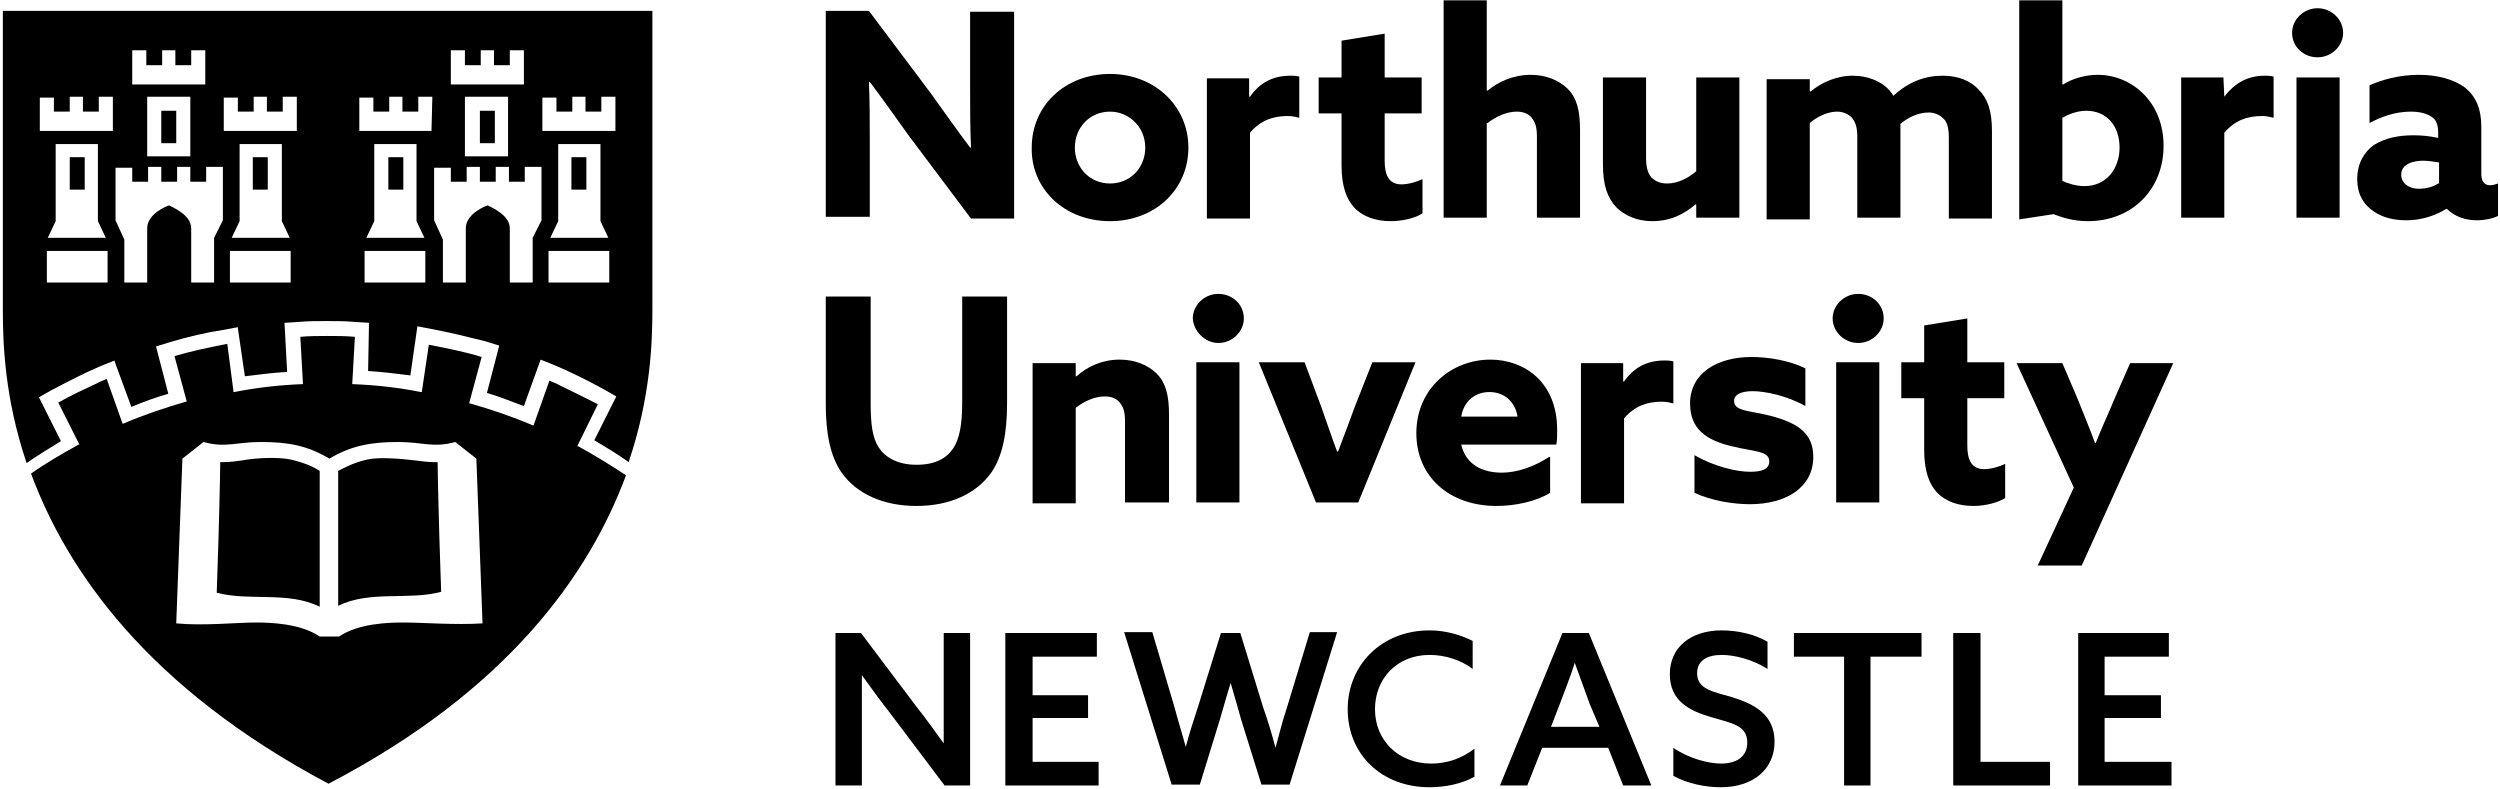
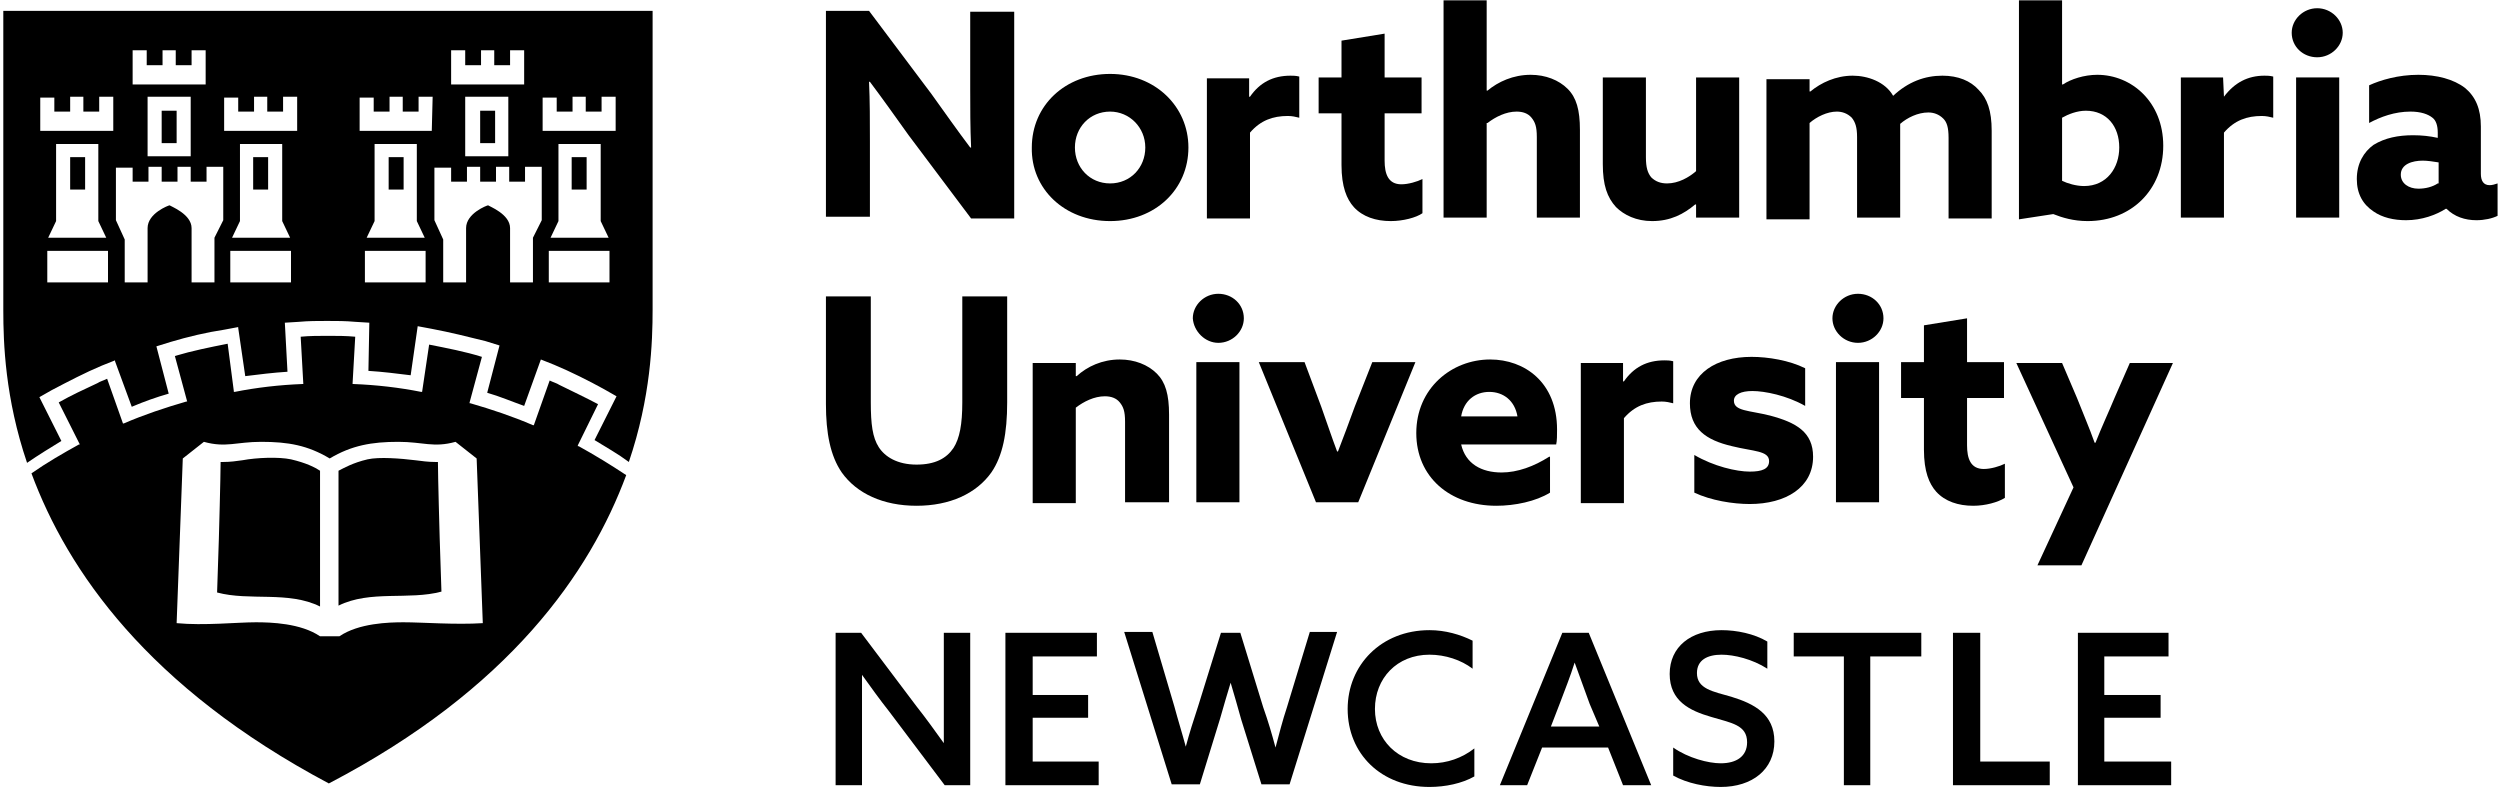
- <svg xmlns="http://www.w3.org/2000/svg" width="260" height="82" viewBox="0 0 260 82" fill="black">
+ <svg xmlns="http://www.w3.org/2000/svg" width="203" height="64" viewBox="0 0 260 82" fill="black">
  <g clip-path="url(#clip0_45_151)">
    <path d="M90.457 14.708C90.457 12.612 90.457 10.516 90.366 8.511H90.457C91.83 10.334 93.112 12.157 94.485 14.07L100.984 22.728H105.469V1.221H100.892V9.149C100.892 11.245 100.892 13.25 100.984 15.346H100.892C99.519 13.524 98.238 11.701 96.865 9.787L90.366 1.13H85.881V22.546H90.457V14.708Z" />
    <path d="M115.446 23.001C120.114 23.001 123.593 19.721 123.593 15.346C123.593 11.063 120.114 7.691 115.446 7.691C110.778 7.691 107.3 10.972 107.3 15.346C107.208 19.63 110.686 23.001 115.446 23.001ZM115.446 11.61C117.46 11.61 119.107 13.25 119.107 15.346C119.107 17.442 117.551 19.083 115.446 19.083C113.341 19.083 111.785 17.442 111.785 15.346C111.785 13.25 113.341 11.61 115.446 11.61Z" />
    <path d="M130 13.797C131.098 12.521 132.38 12.066 133.936 12.066C134.394 12.066 134.76 12.157 135.126 12.248V7.965C134.76 7.873 134.485 7.873 134.211 7.873C132.38 7.873 131.007 8.603 130 10.061H129.909V8.147H125.515V22.728H130V13.797Z" />
    <path d="M139.52 17.169C139.52 19.447 140.069 20.723 140.801 21.543C141.716 22.546 143.089 23.001 144.645 23.001C145.927 23.001 147.3 22.637 147.941 22.181V18.627C147.391 18.901 146.476 19.174 145.744 19.174C144.371 19.174 144.005 18.08 144.005 16.713V11.792H147.849V8.056H144.005V3.499L139.52 4.228V8.056H137.14V11.792H139.52V17.169Z" />
    <path d="M154.714 12.795C155.538 12.157 156.636 11.61 157.735 11.61C158.375 11.61 158.925 11.792 159.291 12.248C159.657 12.704 159.84 13.159 159.84 14.253V22.637H164.325V13.524C164.325 11.428 163.959 10.152 163.044 9.24C162.128 8.329 160.755 7.782 159.199 7.782C157.369 7.782 155.813 8.511 154.714 9.423H154.623V0.036H150.137V22.637H154.623V12.795H154.714Z" />
    <path d="M171.831 23.001C173.753 23.001 175.126 22.272 176.316 21.27H176.408V22.637H180.893V8.056H176.408V17.807C175.675 18.445 174.577 19.083 173.387 19.083C172.746 19.083 172.197 18.9 171.739 18.445C171.373 17.989 171.19 17.442 171.19 16.349V8.056H166.705V17.078C166.705 19.265 167.163 20.541 168.078 21.543C168.902 22.363 170.183 23.001 171.831 23.001Z" />
    <path d="M188.216 12.795C188.948 12.157 190.046 11.61 191.053 11.61C191.602 11.61 192.151 11.792 192.609 12.248C192.975 12.704 193.158 13.25 193.158 14.253V22.637H197.643V13.524C197.643 13.341 197.643 13.068 197.643 12.886C198.376 12.248 199.474 11.701 200.573 11.701C201.122 11.701 201.671 11.883 202.129 12.339C202.495 12.704 202.678 13.25 202.678 14.344V22.728H207.163V13.615C207.163 11.519 206.705 10.243 205.79 9.332C204.966 8.42 203.685 7.873 202.037 7.873C200.206 7.873 198.467 8.511 196.911 9.97C196.087 8.511 194.257 7.873 192.701 7.873C190.962 7.873 189.405 8.603 188.307 9.514H188.216V8.238H183.73V22.819H188.216V12.795Z" />
    <path d="M217.14 23.001C221.717 23.001 225.012 19.721 225.012 15.164C225.012 10.607 221.717 7.782 218.147 7.782C216.774 7.782 215.401 8.238 214.577 8.785H214.486V0.036H210V22.819L213.57 22.272C214.486 22.637 215.676 23.001 217.14 23.001ZM214.486 12.248C215.126 11.883 216.042 11.519 216.957 11.519C219.154 11.519 220.435 13.159 220.435 15.346C220.435 17.442 219.154 19.356 216.774 19.356C215.95 19.356 215.035 19.083 214.486 18.809V12.248Z" />
    <path d="M231.328 10.061L231.236 8.056H226.843V22.637H231.328V13.797C232.426 12.521 233.708 12.066 235.264 12.066C235.722 12.066 236.088 12.157 236.454 12.248V7.965C236.088 7.873 235.813 7.873 235.538 7.873C233.799 7.873 232.426 8.603 231.328 10.061Z" />
    <path d="M243.319 8.056H238.834V22.637H243.319V8.056Z" />
    <path d="M241.03 0.856C239.566 0.856 238.376 2.041 238.376 3.408C238.376 4.866 239.566 5.96 241.03 5.96C242.495 5.96 243.685 4.775 243.685 3.408C243.685 2.041 242.495 0.856 241.03 0.856Z" />
    <path d="M258.971 19.265C258.33 19.265 258.056 18.809 258.056 18.08V13.159C258.056 11.336 257.507 10.061 256.408 9.149C255.218 8.238 253.479 7.782 251.557 7.782C249.452 7.782 247.621 8.329 246.431 8.876V12.795C247.621 12.157 249.085 11.61 250.733 11.61C251.832 11.61 252.564 11.883 253.021 12.248C253.388 12.521 253.571 13.068 253.571 13.797V14.344C252.747 14.162 251.923 14.07 251.008 14.07C249.452 14.07 248.079 14.344 246.889 15.073C245.882 15.802 245.15 16.987 245.15 18.627C245.15 20.176 245.79 21.27 246.889 21.999C247.804 22.637 248.994 22.91 250.275 22.91C251.923 22.91 253.388 22.363 254.394 21.726H254.486C255.31 22.546 256.408 22.91 257.598 22.91C258.422 22.91 259.246 22.728 259.795 22.455V19.083C259.52 19.174 259.246 19.265 258.971 19.265ZM253.571 19.083C253.021 19.447 252.289 19.63 251.557 19.63C250.55 19.63 249.726 19.083 249.726 18.171C249.726 17.078 250.916 16.713 252.015 16.713C252.472 16.713 253.113 16.804 253.662 16.896V19.083H253.571Z" />
    <path d="M104.645 30.839H100.068V41.866C100.068 44.144 99.794 45.602 99.153 46.605C98.421 47.698 97.231 48.336 95.309 48.336C93.295 48.336 92.013 47.516 91.373 46.514C90.732 45.511 90.549 44.144 90.549 41.866V30.839H85.881V42.048C85.881 45.055 86.338 47.425 87.528 49.156C89.084 51.343 91.83 52.619 95.309 52.619C98.787 52.619 101.533 51.343 103.089 49.156C104.279 47.425 104.737 45.055 104.737 41.866V30.839H104.645Z" />
    <path d="M117.094 52.255H121.579V43.142C121.579 41.045 121.213 39.77 120.297 38.858C119.382 37.947 118.009 37.4 116.453 37.4C114.622 37.4 113.066 38.129 111.968 39.132H111.876V37.765H107.391V52.346H111.876V42.413C112.7 41.775 113.798 41.228 114.897 41.228C115.538 41.228 116.087 41.41 116.453 41.866C116.819 42.321 117.002 42.777 117.002 43.871V52.255H117.094Z" />
    <path d="M128.902 37.674H124.417V52.255H128.902V37.674Z" />
    <path d="M126.705 35.669C128.169 35.669 129.359 34.484 129.359 33.117C129.359 31.659 128.169 30.565 126.705 30.565C125.24 30.565 124.05 31.75 124.05 33.117C124.142 34.484 125.332 35.669 126.705 35.669Z" />
    <path d="M141.259 52.255L147.208 37.674H142.723L140.893 42.321C140.343 43.871 139.703 45.511 139.153 46.969H139.062C138.513 45.511 137.964 43.871 137.414 42.321L135.675 37.674H130.915L136.865 52.255H141.259Z" />
    <path d="M161.122 47.516C159.565 48.518 157.826 49.156 156.179 49.156C154.073 49.156 152.426 48.245 151.968 46.24H161.854C161.945 45.876 161.945 45.238 161.945 44.691C161.945 39.77 158.559 37.4 154.989 37.4C150.961 37.4 147.3 40.408 147.3 45.055C147.3 49.612 150.778 52.619 155.629 52.619C157.552 52.619 159.749 52.164 161.213 51.252V47.516H161.122ZM154.897 40.772C156.362 40.772 157.552 41.684 157.826 43.324H151.968C152.243 41.684 153.433 40.772 154.897 40.772Z" />
    <path d="M174.028 37.583C173.662 37.491 173.387 37.491 173.112 37.491C171.282 37.491 169.909 38.221 168.902 39.679H168.81V37.765H164.417V52.346H168.902V43.506C170 42.23 171.282 41.775 172.838 41.775C173.296 41.775 173.662 41.866 174.028 41.957V37.583Z" />
    <path d="M180.16 46.422C182.357 46.969 184.005 46.878 184.005 47.972C184.005 48.792 183.273 49.065 181.991 49.065C180.618 49.065 178.238 48.518 176.225 47.334V51.252C177.964 52.072 180.252 52.437 181.991 52.437C185.744 52.437 188.582 50.706 188.582 47.516C188.582 44.964 186.842 43.962 184.096 43.233C181.9 42.686 180.344 42.777 180.344 41.684C180.344 41.046 181.076 40.681 182.266 40.681C183.547 40.681 185.836 41.137 187.758 42.23V38.312C186.11 37.491 183.913 37.127 182.174 37.127C178.513 37.127 175.767 38.858 175.767 41.957C175.767 44.6 177.414 45.784 180.16 46.422Z" />
    <path d="M195.447 37.674H190.962V52.255H195.447V37.674Z" />
    <path d="M193.25 35.669C194.714 35.669 195.904 34.484 195.904 33.117C195.904 31.659 194.714 30.565 193.25 30.565C191.785 30.565 190.595 31.75 190.595 33.117C190.595 34.484 191.785 35.669 193.25 35.669Z" />
    <path d="M208.536 51.799V48.245C207.987 48.518 207.071 48.792 206.339 48.792C204.966 48.792 204.6 47.698 204.6 46.331V41.41H208.444V37.674H204.6V33.117L200.115 33.846V37.674H197.735V41.41H200.115V46.787C200.115 49.065 200.664 50.341 201.396 51.161C202.312 52.164 203.685 52.619 205.241 52.619C206.522 52.619 207.804 52.255 208.536 51.799Z" />
    <path d="M211.923 58.816H216.499L226.019 37.765H221.534L219.978 41.319C219.337 42.868 218.605 44.417 217.964 46.058H217.872C217.323 44.508 216.683 43.05 216.042 41.41L214.486 37.765H209.726L215.676 50.706L211.923 58.816Z" />
    <path d="M98.146 72.486C98.146 74.126 98.146 75.767 98.146 77.316C97.231 76.04 96.316 74.764 95.309 73.489L89.542 65.834H86.888V81.691H89.634V75.038C89.634 73.397 89.634 71.757 89.634 70.208C90.549 71.484 91.464 72.76 92.471 74.035L98.238 81.691H100.892V65.834H98.146V72.486Z" />
    <path d="M107.391 74.673H113.158V72.304H107.391V68.294H114.073V65.834H104.554V81.691H114.256V79.23H107.391V74.673Z" />
    <path d="M133.844 73.58C133.387 74.947 133.021 76.405 132.654 77.772C132.288 76.405 131.922 75.129 131.373 73.58L128.993 65.833H126.979L124.599 73.489C124.142 74.856 123.684 76.314 123.318 77.681C122.952 76.314 122.494 74.856 122.128 73.489L119.84 65.742H116.911L121.853 81.599H124.783L126.888 74.764C127.254 73.489 127.62 72.213 127.986 71.028C128.352 72.213 128.719 73.58 129.085 74.856L131.19 81.599H134.119L139.062 65.742H136.224L133.844 73.58Z" />
    <path d="M142.998 73.762C142.998 70.572 145.286 68.112 148.673 68.112C150.321 68.112 151.968 68.659 153.158 69.57V66.654C151.877 66.016 150.321 65.56 148.673 65.56C143.639 65.56 140.16 69.205 140.16 73.762C140.16 78.41 143.639 81.873 148.673 81.873C150.321 81.873 152.06 81.508 153.341 80.779V77.863C152.06 78.865 150.504 79.412 148.856 79.412C145.378 79.412 142.998 76.952 142.998 73.762Z" />
    <path d="M162.494 65.834L155.996 81.691H158.833L160.389 77.772H167.254L168.81 81.691H171.739L165.241 65.834H162.494ZM166.339 75.585H161.305L162.22 73.215C162.769 71.757 163.318 70.39 163.776 68.932C164.325 70.39 164.783 71.757 165.332 73.215L166.339 75.585Z" />
    <path d="M180.069 72.486C178.147 71.939 176.499 71.666 176.499 70.025C176.499 68.659 177.598 68.112 179.062 68.112C180.344 68.112 182.266 68.567 183.822 69.57V66.745C182.449 65.925 180.618 65.56 179.062 65.56C175.858 65.56 173.662 67.292 173.662 70.117C173.662 72.942 175.767 73.944 177.964 74.582C180.069 75.22 181.717 75.402 181.717 77.225C181.717 78.683 180.618 79.412 178.971 79.412C177.689 79.412 175.584 78.865 174.028 77.772V80.688C175.492 81.508 177.415 81.873 178.971 81.873C182.266 81.873 184.554 80.05 184.554 77.134C184.554 74.309 182.449 73.215 180.069 72.486Z" />
    <path d="M186.568 68.294H191.785V81.691H194.531V68.294H199.84V65.834H186.568V68.294Z" />
    <path d="M205.973 65.834H203.135V81.691H213.204V79.23H205.973V65.834Z" />
    <path d="M218.879 74.673H224.737V72.304H218.879V68.294H225.561V65.834H216.133V81.691H225.836V79.23H218.879V74.673Z" />
    <path d="M25.194 47.88C24.553 47.972 23.912 48.063 23.18 48.063C23.088 48.063 22.997 48.063 22.905 48.063C22.905 49.521 22.722 56.082 22.722 56.082L22.539 61.641C25.926 62.553 29.953 61.459 33.249 63.099V48.974C32.7 48.609 31.784 48.154 30.228 47.789C28.947 47.516 26.658 47.607 25.194 47.88Z" />
    <path d="M45.514 48.063C45.423 48.063 45.331 48.063 45.24 48.063C44.508 48.063 43.867 47.972 43.135 47.88C41.67 47.698 39.382 47.516 38.192 47.789C36.636 48.154 35.72 48.701 35.171 48.974V63.008C38.466 61.368 42.494 62.462 45.88 61.55L45.697 55.991C45.697 55.991 45.514 49.521 45.514 48.063Z" />
    <path d="M65.103 49.43C63.455 48.336 61.807 47.334 60.16 46.422H60.068V46.331L62.173 42.048C60.8 41.319 59.428 40.681 58.146 40.043C57.871 39.861 57.505 39.77 57.139 39.587L55.492 44.235H55.4C53.295 43.324 51.098 42.595 48.901 41.957H48.809V41.866L50.091 37.127C48.352 36.58 46.43 36.215 44.599 35.851L43.867 40.772H43.775C41.487 40.316 39.107 40.043 36.727 39.952H36.636V39.861L36.91 35.031C35.995 34.94 34.988 34.94 34.073 34.94C33.157 34.94 32.15 34.94 31.235 35.031L31.51 39.952H31.418C29.038 40.043 26.658 40.316 24.37 40.772H24.279V40.681L23.638 35.76C21.807 36.124 19.976 36.489 18.146 37.036L19.427 41.775H19.336C17.139 42.413 14.942 43.142 12.837 44.053H12.745L11.098 39.405C10.732 39.587 10.365 39.679 10.091 39.861C8.718 40.499 7.345 41.137 6.063 41.866L8.26 46.24H8.169C6.521 47.151 4.782 48.154 3.226 49.247C6.979 59.363 15.308 71.484 34.164 81.508C53.02 71.666 61.35 59.545 65.103 49.43ZM41.944 64.74C40.388 64.74 37.276 64.831 35.263 66.198H33.249C31.235 64.831 28.123 64.74 26.567 64.74C24.645 64.74 21.166 65.104 18.329 64.831L18.97 47.698L21.166 45.967C23.455 46.605 24.553 45.967 27.116 45.967C29.954 45.967 31.967 46.331 34.256 47.698C36.544 46.331 38.649 45.967 41.395 45.967C43.958 45.967 45.057 46.605 47.345 45.967L49.542 47.698L50.182 64.831C47.345 65.013 43.867 64.74 41.944 64.74Z" />
    <path d="M27.848 16.349H26.292V19.721H27.848V16.349Z" />
    <path d="M18.329 11.519H16.773V14.891H18.329V11.519Z" />
    <path d="M8.809 16.349H7.253V19.721H8.809V16.349Z" />
    <path d="M51.464 11.519H49.908V14.891H51.464V11.519Z" />
    <path d="M0.297 1.221C0.297 1.221 0.297 23.73 0.297 32.297C0.297 35.669 0.48 41.41 2.768 48.154C3.958 47.334 5.148 46.605 6.338 45.876L4.05 41.319L5.331 40.59C7.07 39.679 8.809 38.767 10.548 38.038L11.921 37.491V37.583L13.661 42.321C14.942 41.775 16.224 41.319 17.505 40.954L16.224 36.033L17.688 35.578C19.519 35.031 21.441 34.575 23.272 34.302L24.736 34.028V34.12L25.468 39.132C26.933 38.95 28.398 38.767 29.862 38.676L29.587 33.573L31.052 33.482C32.059 33.39 32.974 33.39 33.981 33.39C34.988 33.39 35.903 33.39 36.91 33.482L38.375 33.573V33.664L38.283 38.585C39.748 38.676 41.212 38.858 42.677 39.041L43.409 33.937L44.874 34.211C46.796 34.575 48.627 35.031 50.457 35.486L51.922 35.942L50.64 40.863C51.922 41.228 53.203 41.775 54.485 42.23L56.224 37.4L57.597 37.947C59.336 38.676 61.167 39.587 62.814 40.499L64.096 41.228L61.807 45.784C62.997 46.514 64.279 47.242 65.377 48.063C67.665 41.319 67.849 35.578 67.849 32.206C67.849 23.639 67.849 1.13 67.849 1.13H0.297V1.221ZM13.752 5.231H15.217V6.78H16.864V5.231H18.237V6.78H19.885V5.231H21.349V8.785H13.752V5.231ZM19.793 10.061V16.258H15.308V10.061H19.793ZM11.189 29.381H4.873V26.1H11.189V29.381ZM11.006 24.733H4.965L5.789 23.001V14.982H10.182V23.001L11.006 24.733ZM11.738 13.615H4.141V10.152H5.606V11.61H7.253V10.061H8.626V11.61H10.274V10.061H11.738V13.615ZM23.18 22.91L22.265 24.733V29.381H19.885V23.73C19.885 22.272 17.688 21.452 17.596 21.361C17.505 21.361 15.308 22.181 15.308 23.73V29.381H12.928V24.915L12.013 22.91V17.442H13.752V18.9H15.4V17.351H16.773V18.9H18.42V17.351H19.793V18.9H21.441V17.351H23.18V22.91ZM30.228 29.381H23.912V26.1H30.228V29.381ZM30.137 24.733H24.095L24.919 23.001V14.982H29.313V23.001L30.137 24.733ZM30.869 13.615H23.272V10.152H24.736V11.61H26.384V10.061H27.757V11.61H29.404V10.061H30.869V13.615ZM44.233 29.381H37.917V26.1H44.233V29.381ZM44.141 24.733H38.1L38.924 23.001V14.982H43.318V23.001L44.141 24.733ZM44.874 13.615H37.368V10.152H38.832V11.61H40.48V10.061H41.853V11.61H43.501V10.061H44.965L44.874 13.615ZM46.887 5.231H48.352V6.78H49.999V5.231H51.373V6.78H53.02V5.231H54.485V8.785H46.887V5.231ZM52.837 10.061V16.258H48.352V10.061H52.837ZM56.315 22.91L55.4 24.733V29.381H53.02V23.73C53.02 22.272 50.823 21.452 50.732 21.361C50.64 21.361 48.443 22.181 48.443 23.73V29.381H46.063V24.915L45.148 22.91V17.442H46.887V18.9H48.535V17.351H49.908V18.9H51.556V17.351H52.929V18.9H54.576V17.351H56.315V22.91ZM63.363 29.381H57.048V26.1H63.363V29.381ZM63.272 24.733H57.231L58.054 23.001V14.982H62.448V23.001L63.272 24.733ZM64.004 13.615H56.407V10.152H57.871V11.61H59.519V10.061H60.892V11.61H62.54V10.061H64.004V13.615Z" />
    <path d="M60.984 16.349H59.428V19.721H60.984V16.349Z" />
    <path d="M41.944 16.349H40.388V19.721H41.944V16.349Z" />
  </g>
  <defs>
    <clipPath id="clip0_45_151">
      <rect width="260" height="82" />
    </clipPath>
  </defs>
</svg>
